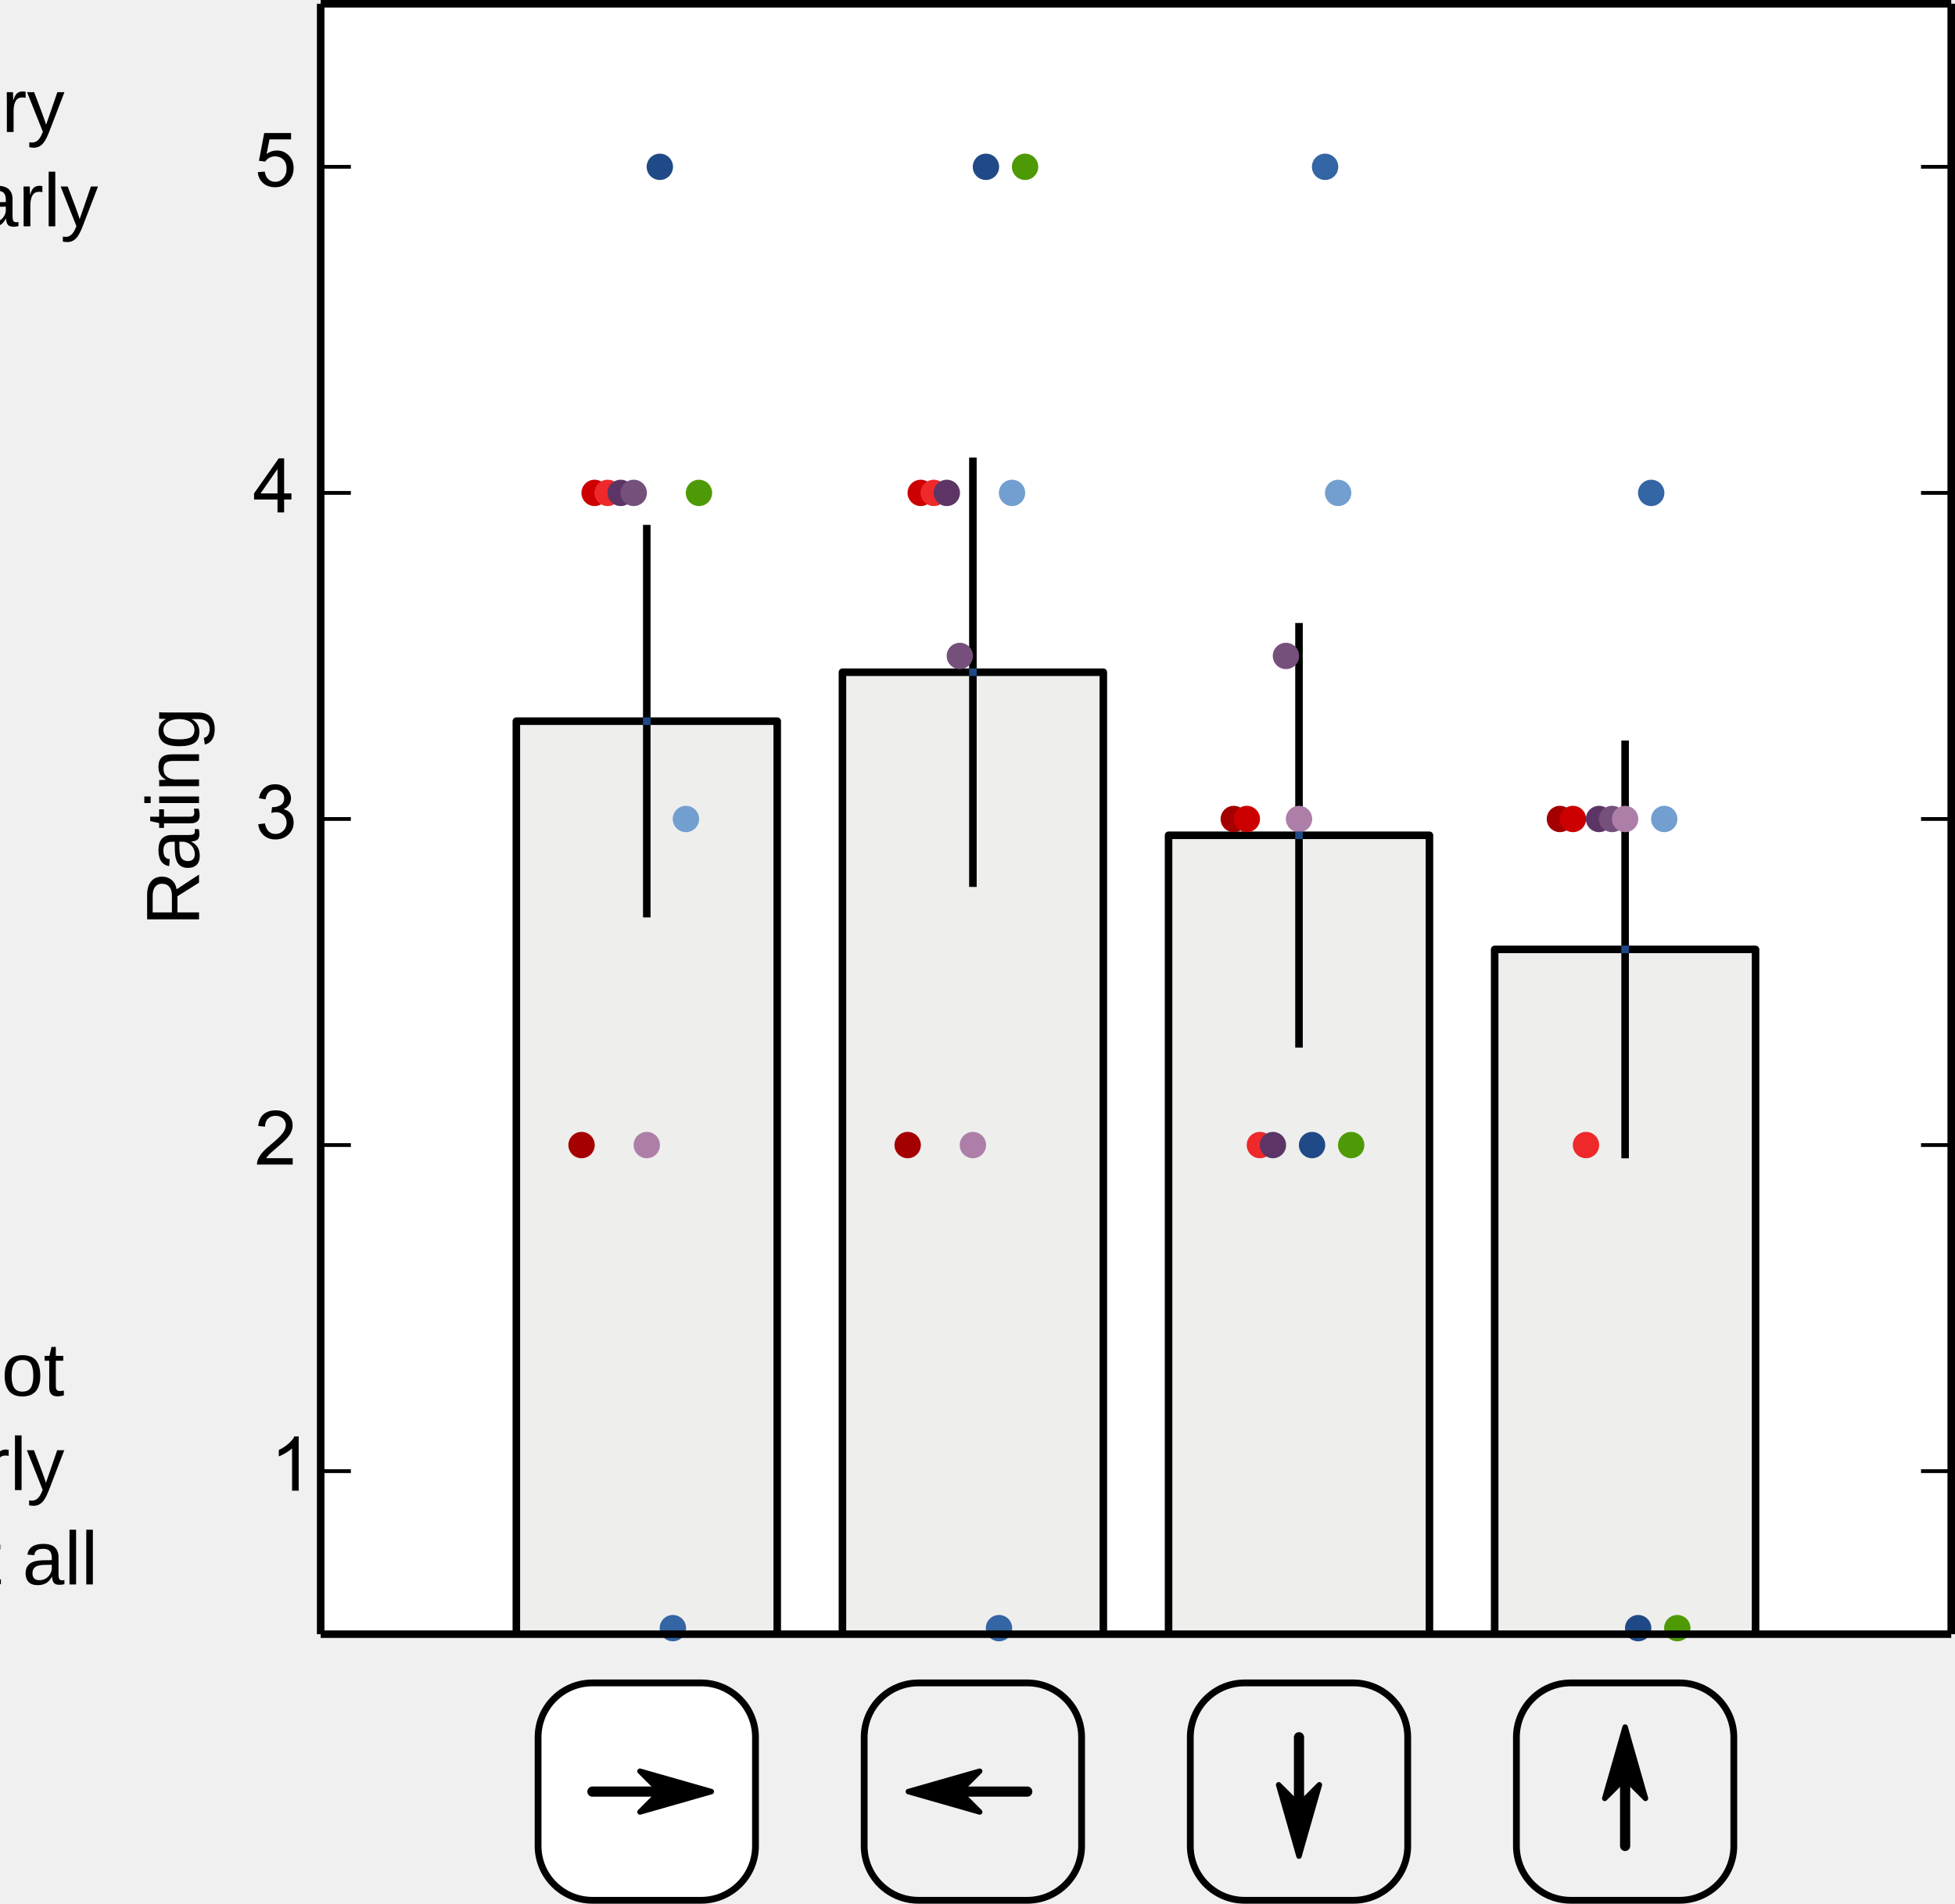
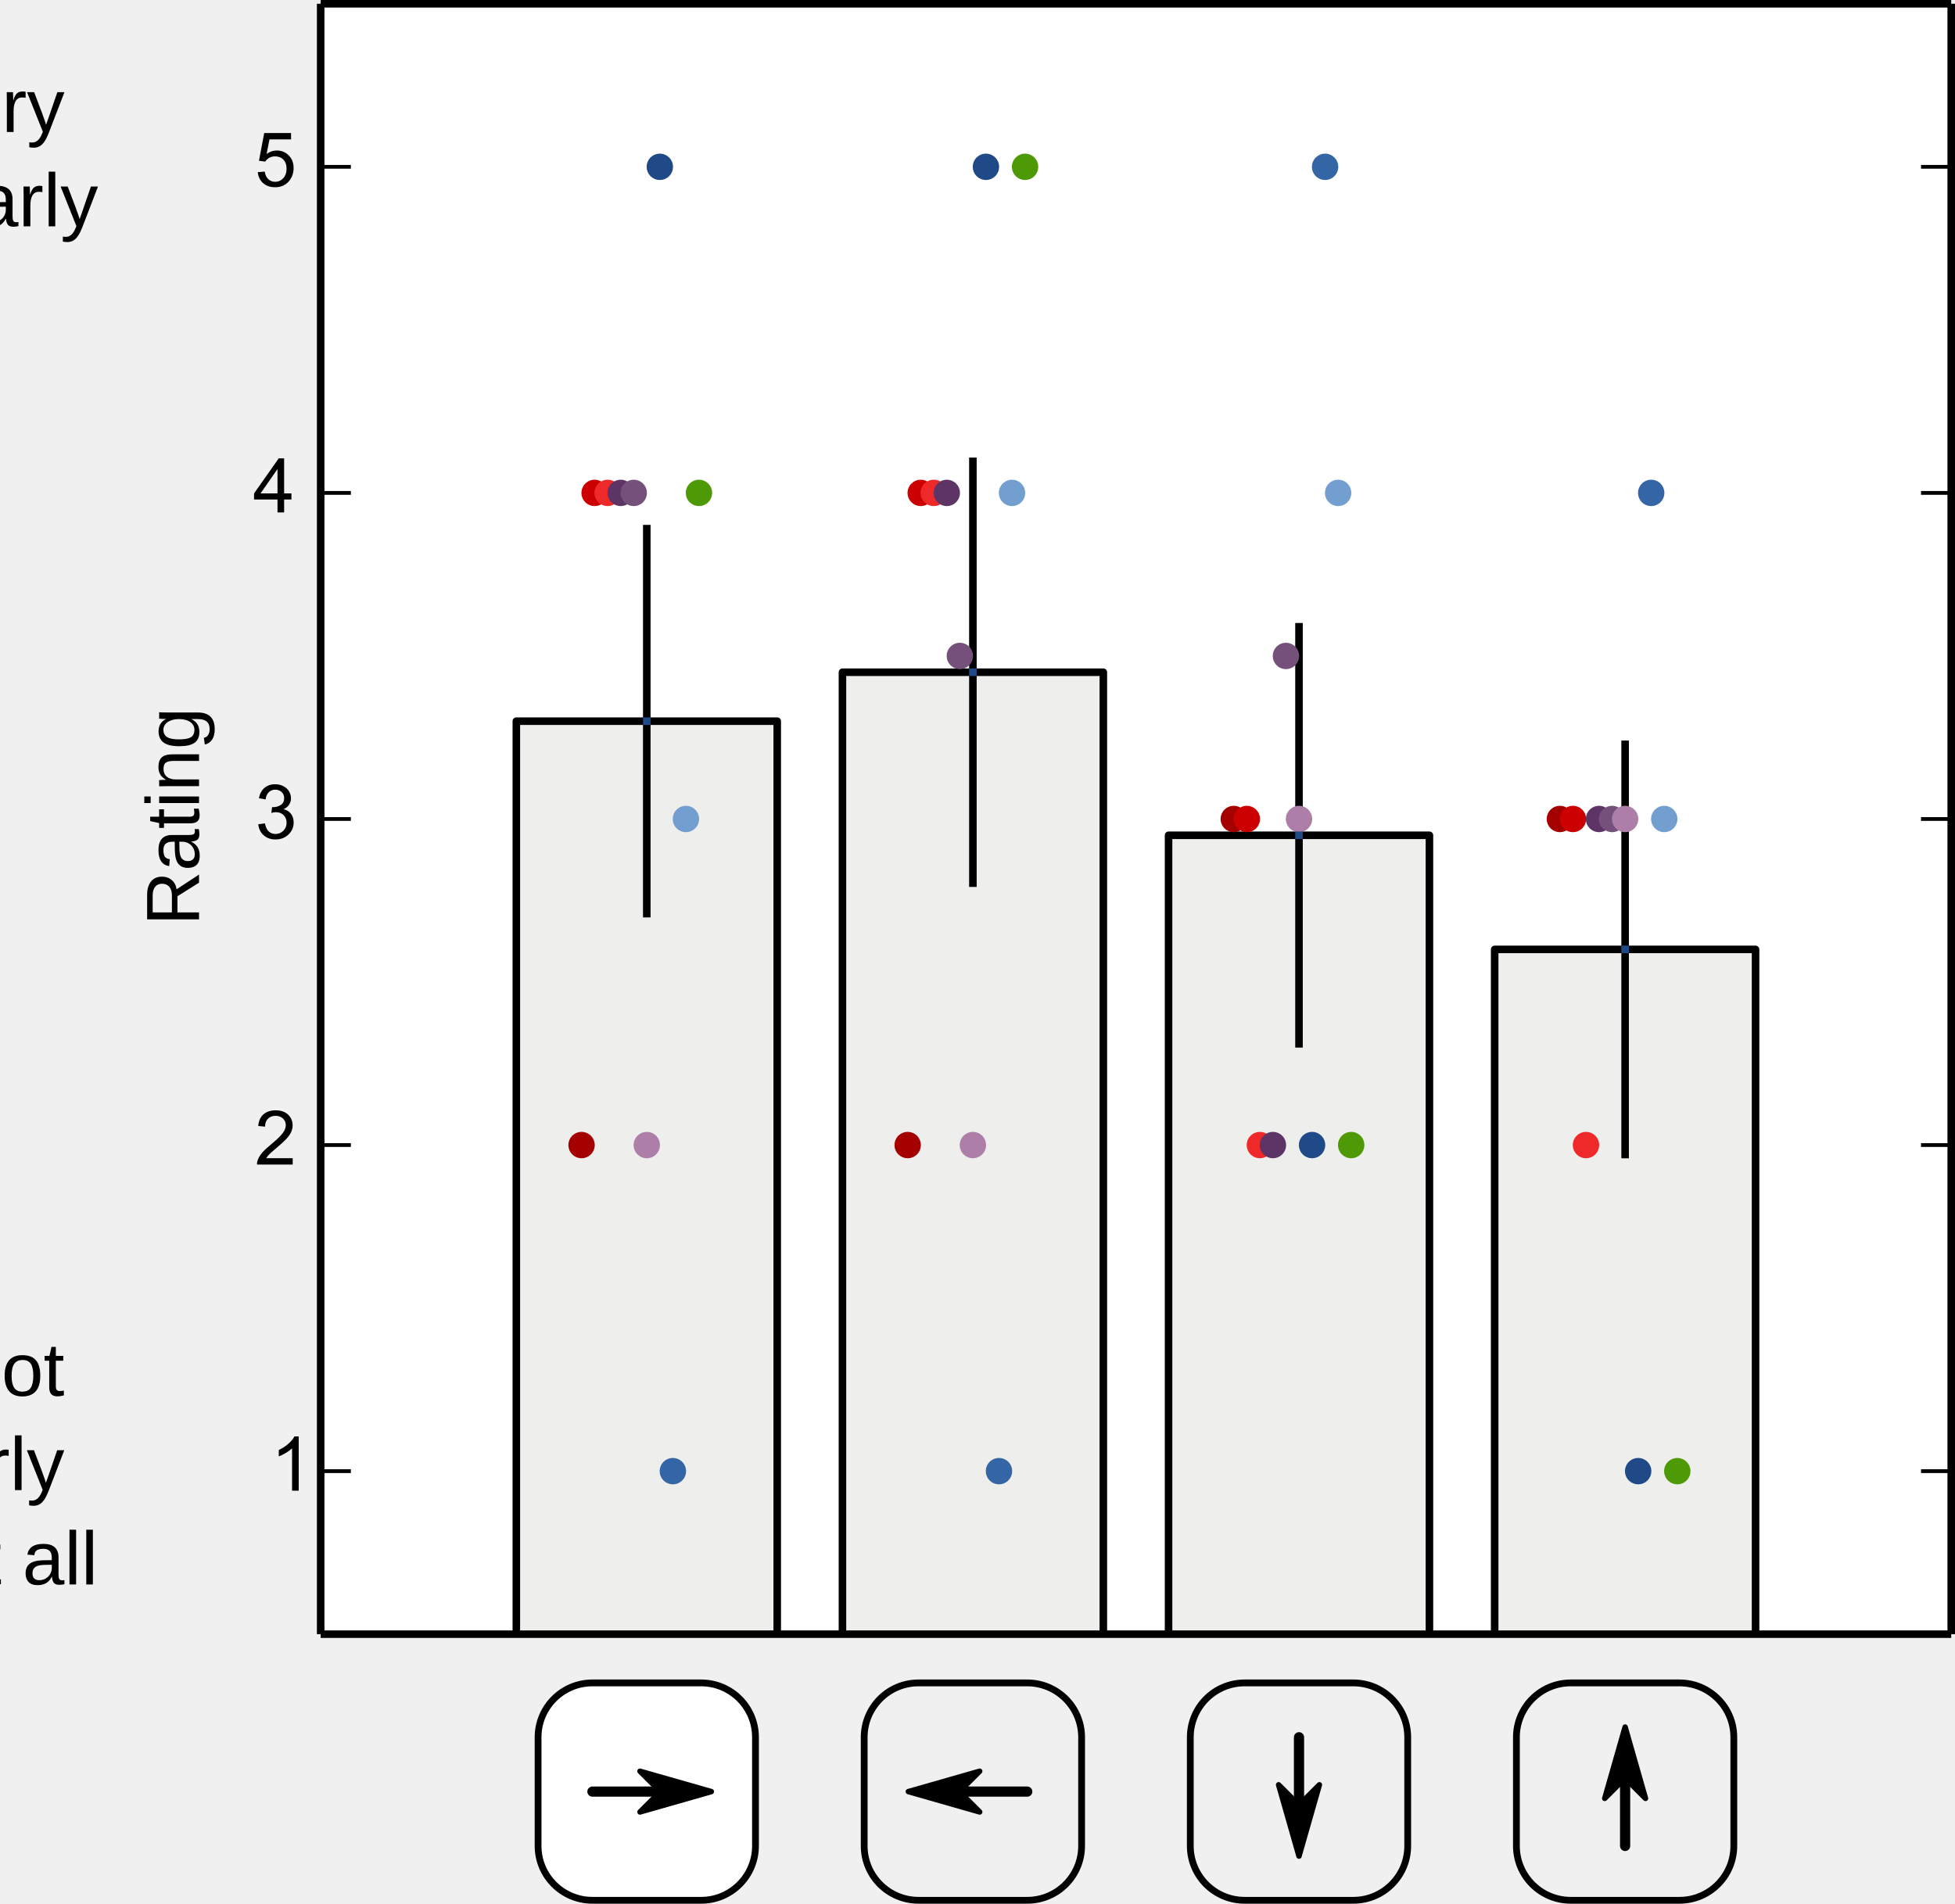
<svg xmlns="http://www.w3.org/2000/svg" xmlns:xlink="http://www.w3.org/1999/xlink" height="315.255" version="1.1" viewBox="0 0 258.979 252.204" width="323.724" id="svg2">
  <defs id="defs4" style="stroke-linecap:butt;stroke-linejoin:round">
    <style type="text/css" id="style6">
*{stroke-linecap:butt;stroke-linejoin:round;}
  </style>
    <marker orient="auto" refY="0" refX="0" id="Arrow1Mend" style="stroke-linecap:butt;stroke-linejoin:round;overflow:visible">
      <path id="path10059" d="M 0,0 5,-5 -12.5,0 5,5 0,0 z" style="fill-rule:evenodd;stroke:#000000;stroke-width:1pt;stroke-linecap:butt;stroke-linejoin:round" transform="matrix(-0.4,0,0,-0.4,-4,0)" />
    </marker>
    <marker orient="auto" refY="0" refX="0" id="Arrow1Mend-8" style="stroke-linecap:butt;stroke-linejoin:round;overflow:visible">
      <path id="path10059-2" d="M 0,0 5,-5 -12.5,0 5,5 0,0 z" style="fill-rule:evenodd;stroke:#000000;stroke-width:1pt;stroke-linecap:butt;stroke-linejoin:round" transform="matrix(-0.4,0,0,-0.4,-4,0)" />
    </marker>
    <marker orient="auto" refY="0" refX="0" id="Arrow1Mend-6" style="stroke-linecap:butt;stroke-linejoin:round;overflow:visible">
      <path id="path10059-8" d="M 0,0 5,-5 -12.5,0 5,5 0,0 z" style="fill-rule:evenodd;stroke:#000000;stroke-width:1pt;stroke-linecap:butt;stroke-linejoin:round" transform="matrix(-0.4,0,0,-0.4,-4,0)" />
    </marker>
    <marker orient="auto" refY="0" refX="0" id="Arrow1Mend-3" style="stroke-linecap:butt;stroke-linejoin:round;overflow:visible">
      <path id="path10059-6" d="M 0,0 5,-5 -12.5,0 5,5 0,0 z" style="fill-rule:evenodd;stroke:#000000;stroke-width:1pt;stroke-linecap:butt;stroke-linejoin:round" transform="matrix(-0.4,0,0,-0.4,-4,0)" />
    </marker>
  </defs>
  <g id="figure_1" style="stroke-linecap:butt;stroke-linejoin:round" transform="translate(-0.7208004,-28.3)">
    <g id="axes_1" style="stroke-linecap:butt;stroke-linejoin:round">
      <g id="patch_2" style="stroke-linecap:butt;stroke-linejoin:round">
        <path d="m 43.2,244.8 216,0 0,-216 -216,0 z" style="fill:#ffffff;stroke-linecap:butt;stroke-linejoin:round" id="path14" />
      </g>
      <g id="patch_3" style="fill:#eeeeec;stroke:#000000;stroke-linecap:butt;stroke-linejoin:round">
        <path clip-path="url(#pa78772dfc1)" d="m 69.12,266.4 34.56,0 0,-142.56 -34.56,0 z" style="fill:#eeeeec;stroke:#000000;stroke-linecap:butt;stroke-linejoin:round" id="path17" />
      </g>
      <g id="patch_4" style="fill:#eeeeec;stroke:#000000;stroke-linecap:butt;stroke-linejoin:round">
        <path clip-path="url(#pa78772dfc1)" d="m 112.32,266.4 34.56,0 0,-149.04 -34.56,0 z" style="fill:#eeeeec;stroke:#000000;stroke-linecap:butt;stroke-linejoin:round" id="path20" />
      </g>
      <g id="patch_5" style="fill:#eeeeec;stroke:#000000;stroke-linecap:butt;stroke-linejoin:round">
        <path clip-path="url(#pa78772dfc1)" d="m 155.52,266.4 34.56,0 0,-127.44 -34.56,0 z" style="fill:#eeeeec;stroke:#000000;stroke-linecap:butt;stroke-linejoin:round" id="path23" />
      </g>
      <g id="patch_6" style="fill:#eeeeec;stroke:#000000;stroke-linecap:butt;stroke-linejoin:round">
        <path clip-path="url(#pa78772dfc1)" d="m 198.72,266.4 34.56,0 0,-112.32 -34.56,0 z" style="fill:#eeeeec;stroke:#000000;stroke-linecap:butt;stroke-linejoin:round" id="path26" />
      </g>
      <g id="LineCollection_1" style="fill:#eeeeec;stroke:#000000;stroke-linecap:butt;stroke-linejoin:round">
        <defs id="defs29">
          <path d="m 86.4,-138.157 0,-52.006" id="C0_0_69fb15b8cc" style="stroke-linecap:butt;stroke-linejoin:round" />
        </defs>
        <g clip-path="url(#pa78772dfc1)" id="g32" style="fill:#eeeeec;stroke:#000000;stroke-linecap:butt;stroke-linejoin:round">
          <use style="fill:#eeeeec;stroke:#000000;stroke-linecap:butt;stroke-linejoin:round" x="0" xlink:href="#C0_0_69fb15b8cc" y="288" id="use34" width="288" height="288" />
        </g>
      </g>
      <g id="LineCollection_2" style="fill:#eeeeec;stroke:#000000;stroke-linecap:butt;stroke-linejoin:round">
        <defs id="defs37">
          <path d="m 129.6,-142.201 0,-56.878" id="C1_0_2fb43acbf4" style="stroke-linecap:butt;stroke-linejoin:round" />
        </defs>
        <g clip-path="url(#pa78772dfc1)" id="g40" style="fill:#eeeeec;stroke:#000000;stroke-linecap:butt;stroke-linejoin:round">
          <use style="fill:#eeeeec;stroke:#000000;stroke-linecap:butt;stroke-linejoin:round" x="0" xlink:href="#C1_0_2fb43acbf4" y="288" id="use42" width="288" height="288" />
        </g>
      </g>
      <g id="LineCollection_3" style="fill:#eeeeec;stroke:#000000;stroke-linecap:butt;stroke-linejoin:round">
        <defs id="defs45">
          <path d="m 172.8,-120.918 0,-56.244" id="C2_0_10edd5c277" style="stroke-linecap:butt;stroke-linejoin:round" />
        </defs>
        <g clip-path="url(#pa78772dfc1)" id="g48" style="fill:#eeeeec;stroke:#000000;stroke-linecap:butt;stroke-linejoin:round">
          <use style="fill:#eeeeec;stroke:#000000;stroke-linecap:butt;stroke-linejoin:round" x="0" xlink:href="#C2_0_10edd5c277" y="288" id="use50" width="288" height="288" />
        </g>
      </g>
      <g id="LineCollection_4" style="stroke:#000000;stroke-linecap:butt;stroke-linejoin:round">
        <defs id="defs53">
          <path d="m 216,-106.247 0,-55.346" id="C3_0_af46ee11a2" style="stroke-linecap:butt;stroke-linejoin:round" />
        </defs>
        <g clip-path="url(#pa78772dfc1)" id="g56" style="stroke:#000000;stroke-linecap:butt;stroke-linejoin:round">
          <use style="fill:none;stroke:#000000;stroke-linecap:butt;stroke-linejoin:round" x="0" xlink:href="#C3_0_af46ee11a2" y="288" id="use58" width="288" height="288" />
        </g>
      </g>
      <g id="line2d_1" style="stroke-linecap:butt;stroke-linejoin:round">
        <defs id="defs61">
          <path d="M 0,1.5 C 0.398,1.5 0.779,1.342 1.061,1.061 1.342,0.779 1.5,0.398 1.5,0 1.5,-0.398 1.342,-0.779 1.061,-1.061 0.779,-1.342 0.398,-1.5 0,-1.5 c -0.398,0 -0.779,0.158 -1.061,0.439 C -1.342,-0.779 -1.5,-0.398 -1.5,0 c 0,0.398 0.158,0.779 0.439,1.061 C -0.779,1.342 -0.398,1.5 0,1.5 z" id="m4b585da533" style="stroke:#a40000;stroke-width:0.5;stroke-linecap:butt;stroke-linejoin:round" />
        </defs>
        <g clip-path="url(#pa78772dfc1)" id="g64" style="stroke-linecap:butt;stroke-linejoin:round">
          <use style="fill:#a40000;stroke:#a40000;stroke-width:0.5;stroke-linecap:butt;stroke-linejoin:round" x="77.76" xlink:href="#m4b585da533" y="180" id="use66" width="288" height="288" />
        </g>
      </g>
      <g id="line2d_2" style="stroke-linecap:butt;stroke-linejoin:round">
        <g clip-path="url(#pa78772dfc1)" id="g69" style="stroke-linecap:butt;stroke-linejoin:round">
          <use style="fill:#a40000;stroke:#a40000;stroke-width:0.5;stroke-linecap:butt;stroke-linejoin:round" x="120.96" xlink:href="#m4b585da533" y="180" id="use71" width="288" height="288" />
        </g>
      </g>
      <g id="line2d_3" style="stroke-linecap:butt;stroke-linejoin:round">
        <g clip-path="url(#pa78772dfc1)" id="g74" style="stroke-linecap:butt;stroke-linejoin:round">
          <use style="fill:#a40000;stroke:#a40000;stroke-width:0.5;stroke-linecap:butt;stroke-linejoin:round" x="164.16" xlink:href="#m4b585da533" y="136.8" id="use76" width="288" height="288" />
        </g>
      </g>
      <g id="line2d_4" style="stroke-linecap:butt;stroke-linejoin:round">
        <g clip-path="url(#pa78772dfc1)" id="g79" style="stroke-linecap:butt;stroke-linejoin:round">
          <use style="fill:#a40000;stroke:#a40000;stroke-width:0.5;stroke-linecap:butt;stroke-linejoin:round" x="207.36" xlink:href="#m4b585da533" y="136.8" id="use81" width="288" height="288" />
        </g>
      </g>
      <g id="line2d_5" style="stroke-linecap:butt;stroke-linejoin:round">
        <defs id="defs84">
          <path d="M 0,1.5 C 0.398,1.5 0.779,1.342 1.061,1.061 1.342,0.779 1.5,0.398 1.5,0 1.5,-0.398 1.342,-0.779 1.061,-1.061 0.779,-1.342 0.398,-1.5 0,-1.5 c -0.398,0 -0.779,0.158 -1.061,0.439 C -1.342,-0.779 -1.5,-0.398 -1.5,0 c 0,0.398 0.158,0.779 0.439,1.061 C -0.779,1.342 -0.398,1.5 0,1.5 z" id="mb4576f289c" style="stroke:#cc0000;stroke-width:0.5;stroke-linecap:butt;stroke-linejoin:round" />
        </defs>
        <g clip-path="url(#pa78772dfc1)" id="g87" style="stroke-linecap:butt;stroke-linejoin:round">
          <use style="fill:#cc0000;stroke:#cc0000;stroke-width:0.5;stroke-linecap:butt;stroke-linejoin:round" x="79.488" xlink:href="#mb4576f289c" y="93.6" id="use89" width="288" height="288" />
        </g>
      </g>
      <g id="line2d_6" style="stroke-linecap:butt;stroke-linejoin:round">
        <g clip-path="url(#pa78772dfc1)" id="g92" style="stroke-linecap:butt;stroke-linejoin:round">
          <use style="fill:#cc0000;stroke:#cc0000;stroke-width:0.5;stroke-linecap:butt;stroke-linejoin:round" x="122.688" xlink:href="#mb4576f289c" y="93.6" id="use94" width="288" height="288" />
        </g>
      </g>
      <g id="line2d_7" style="stroke-linecap:butt;stroke-linejoin:round">
        <g clip-path="url(#pa78772dfc1)" id="g97" style="stroke-linecap:butt;stroke-linejoin:round">
          <use style="fill:#cc0000;stroke:#cc0000;stroke-width:0.5;stroke-linecap:butt;stroke-linejoin:round" x="165.888" xlink:href="#mb4576f289c" y="136.8" id="use99" width="288" height="288" />
        </g>
      </g>
      <g id="line2d_8" style="stroke-linecap:butt;stroke-linejoin:round">
        <g clip-path="url(#pa78772dfc1)" id="g102" style="stroke-linecap:butt;stroke-linejoin:round">
          <use style="fill:#cc0000;stroke:#cc0000;stroke-width:0.5;stroke-linecap:butt;stroke-linejoin:round" x="209.088" xlink:href="#mb4576f289c" y="136.8" id="use104" width="288" height="288" />
        </g>
      </g>
      <g id="line2d_9" style="stroke-linecap:butt;stroke-linejoin:round">
        <defs id="defs107">
          <path d="M 0,1.5 C 0.398,1.5 0.779,1.342 1.061,1.061 1.342,0.779 1.5,0.398 1.5,0 1.5,-0.398 1.342,-0.779 1.061,-1.061 0.779,-1.342 0.398,-1.5 0,-1.5 c -0.398,0 -0.779,0.158 -1.061,0.439 C -1.342,-0.779 -1.5,-0.398 -1.5,0 c 0,0.398 0.158,0.779 0.439,1.061 C -0.779,1.342 -0.398,1.5 0,1.5 z" id="md9c9b94cef" style="stroke:#ef2929;stroke-width:0.5;stroke-linecap:butt;stroke-linejoin:round" />
        </defs>
        <g clip-path="url(#pa78772dfc1)" id="g110" style="stroke-linecap:butt;stroke-linejoin:round">
          <use style="fill:#ef2929;stroke:#ef2929;stroke-width:0.5;stroke-linecap:butt;stroke-linejoin:round" x="81.216" xlink:href="#md9c9b94cef" y="93.6" id="use112" width="288" height="288" />
        </g>
      </g>
      <g id="line2d_10" style="stroke-linecap:butt;stroke-linejoin:round">
        <g clip-path="url(#pa78772dfc1)" id="g115" style="stroke-linecap:butt;stroke-linejoin:round">
          <use style="fill:#ef2929;stroke:#ef2929;stroke-width:0.5;stroke-linecap:butt;stroke-linejoin:round" x="124.416" xlink:href="#md9c9b94cef" y="93.6" id="use117" width="288" height="288" />
        </g>
      </g>
      <g id="line2d_11" style="stroke-linecap:butt;stroke-linejoin:round">
        <g clip-path="url(#pa78772dfc1)" id="g120" style="stroke-linecap:butt;stroke-linejoin:round">
          <use style="fill:#ef2929;stroke:#ef2929;stroke-width:0.5;stroke-linecap:butt;stroke-linejoin:round" x="167.616" xlink:href="#md9c9b94cef" y="180" id="use122" width="288" height="288" />
        </g>
      </g>
      <g id="line2d_12" style="stroke-linecap:butt;stroke-linejoin:round">
        <g clip-path="url(#pa78772dfc1)" id="g125" style="stroke-linecap:butt;stroke-linejoin:round">
          <use style="fill:#ef2929;stroke:#ef2929;stroke-width:0.5;stroke-linecap:butt;stroke-linejoin:round" x="210.816" xlink:href="#md9c9b94cef" y="180" id="use127" width="288" height="288" />
        </g>
      </g>
      <g id="line2d_13" style="stroke-linecap:butt;stroke-linejoin:round">
        <defs id="defs130">
          <path d="M 0,1.5 C 0.398,1.5 0.779,1.342 1.061,1.061 1.342,0.779 1.5,0.398 1.5,0 1.5,-0.398 1.342,-0.779 1.061,-1.061 0.779,-1.342 0.398,-1.5 0,-1.5 c -0.398,0 -0.779,0.158 -1.061,0.439 C -1.342,-0.779 -1.5,-0.398 -1.5,0 c 0,0.398 0.158,0.779 0.439,1.061 C -0.779,1.342 -0.398,1.5 0,1.5 z" id="m464a6d0597" style="stroke:#5c3566;stroke-width:0.5;stroke-linecap:butt;stroke-linejoin:round" />
        </defs>
        <g clip-path="url(#pa78772dfc1)" id="g133" style="stroke-linecap:butt;stroke-linejoin:round">
          <use style="fill:#5c3566;stroke:#5c3566;stroke-width:0.5;stroke-linecap:butt;stroke-linejoin:round" x="82.944" xlink:href="#m464a6d0597" y="93.6" id="use135" width="288" height="288" />
        </g>
      </g>
      <g id="line2d_14" style="stroke-linecap:butt;stroke-linejoin:round">
        <g clip-path="url(#pa78772dfc1)" id="g138" style="stroke-linecap:butt;stroke-linejoin:round">
          <use style="fill:#5c3566;stroke:#5c3566;stroke-width:0.5;stroke-linecap:butt;stroke-linejoin:round" x="126.144" xlink:href="#m464a6d0597" y="93.6" id="use140" width="288" height="288" />
        </g>
      </g>
      <g id="line2d_15" style="stroke-linecap:butt;stroke-linejoin:round">
        <g clip-path="url(#pa78772dfc1)" id="g143" style="stroke-linecap:butt;stroke-linejoin:round">
          <use style="fill:#5c3566;stroke:#5c3566;stroke-width:0.5;stroke-linecap:butt;stroke-linejoin:round" x="169.344" xlink:href="#m464a6d0597" y="180" id="use145" width="288" height="288" />
        </g>
      </g>
      <g id="line2d_16" style="stroke-linecap:butt;stroke-linejoin:round">
        <g clip-path="url(#pa78772dfc1)" id="g148" style="stroke-linecap:butt;stroke-linejoin:round">
          <use style="fill:#5c3566;stroke:#5c3566;stroke-width:0.5;stroke-linecap:butt;stroke-linejoin:round" x="212.544" xlink:href="#m464a6d0597" y="136.8" id="use150" width="288" height="288" />
        </g>
      </g>
      <g id="line2d_17" style="stroke-linecap:butt;stroke-linejoin:round">
        <defs id="defs153">
          <path d="M 0,1.5 C 0.398,1.5 0.779,1.342 1.061,1.061 1.342,0.779 1.5,0.398 1.5,0 1.5,-0.398 1.342,-0.779 1.061,-1.061 0.779,-1.342 0.398,-1.5 0,-1.5 c -0.398,0 -0.779,0.158 -1.061,0.439 C -1.342,-0.779 -1.5,-0.398 -1.5,0 c 0,0.398 0.158,0.779 0.439,1.061 C -0.779,1.342 -0.398,1.5 0,1.5 z" id="m1e154ec02f" style="stroke:#75507b;stroke-width:0.5;stroke-linecap:butt;stroke-linejoin:round" />
        </defs>
        <g clip-path="url(#pa78772dfc1)" id="g156" style="stroke-linecap:butt;stroke-linejoin:round">
          <use style="fill:#75507b;stroke:#75507b;stroke-width:0.5;stroke-linecap:butt;stroke-linejoin:round" x="84.672" xlink:href="#m1e154ec02f" y="93.6" id="use158" width="288" height="288" />
        </g>
      </g>
      <g id="line2d_18" style="stroke-linecap:butt;stroke-linejoin:round">
        <g clip-path="url(#pa78772dfc1)" id="g161" style="stroke-linecap:butt;stroke-linejoin:round">
          <use style="fill:#75507b;stroke:#75507b;stroke-width:0.5;stroke-linecap:butt;stroke-linejoin:round" x="127.872" xlink:href="#m1e154ec02f" y="115.2" id="use163" width="288" height="288" />
        </g>
      </g>
      <g id="line2d_19" style="stroke-linecap:butt;stroke-linejoin:round">
        <g clip-path="url(#pa78772dfc1)" id="g166" style="stroke-linecap:butt;stroke-linejoin:round">
          <use style="fill:#75507b;stroke:#75507b;stroke-width:0.5;stroke-linecap:butt;stroke-linejoin:round" x="171.072" xlink:href="#m1e154ec02f" y="115.2" id="use168" width="288" height="288" />
        </g>
      </g>
      <g id="line2d_20" style="stroke-linecap:butt;stroke-linejoin:round">
        <g clip-path="url(#pa78772dfc1)" id="g171" style="stroke-linecap:butt;stroke-linejoin:round">
          <use style="fill:#75507b;stroke:#75507b;stroke-width:0.5;stroke-linecap:butt;stroke-linejoin:round" x="214.272" xlink:href="#m1e154ec02f" y="136.8" id="use173" width="288" height="288" />
        </g>
      </g>
      <g id="line2d_21" style="stroke-linecap:butt;stroke-linejoin:round">
        <defs id="defs176">
          <path d="M 0,1.5 C 0.398,1.5 0.779,1.342 1.061,1.061 1.342,0.779 1.5,0.398 1.5,0 1.5,-0.398 1.342,-0.779 1.061,-1.061 0.779,-1.342 0.398,-1.5 0,-1.5 c -0.398,0 -0.779,0.158 -1.061,0.439 C -1.342,-0.779 -1.5,-0.398 -1.5,0 c 0,0.398 0.158,0.779 0.439,1.061 C -0.779,1.342 -0.398,1.5 0,1.5 z" id="mb19f7ab292" style="stroke:#ad7fa8;stroke-width:0.5;stroke-linecap:butt;stroke-linejoin:round" />
        </defs>
        <g clip-path="url(#pa78772dfc1)" id="g179" style="stroke-linecap:butt;stroke-linejoin:round">
          <use style="fill:#ad7fa8;stroke:#ad7fa8;stroke-width:0.5;stroke-linecap:butt;stroke-linejoin:round" x="86.4" xlink:href="#mb19f7ab292" y="180" id="use181" width="288" height="288" />
        </g>
      </g>
      <g id="line2d_22" style="stroke-linecap:butt;stroke-linejoin:round">
        <g clip-path="url(#pa78772dfc1)" id="g184" style="stroke-linecap:butt;stroke-linejoin:round">
          <use style="fill:#ad7fa8;stroke:#ad7fa8;stroke-width:0.5;stroke-linecap:butt;stroke-linejoin:round" x="129.6" xlink:href="#mb19f7ab292" y="180" id="use186" width="288" height="288" />
        </g>
      </g>
      <g id="line2d_23" style="stroke-linecap:butt;stroke-linejoin:round">
        <g clip-path="url(#pa78772dfc1)" id="g189" style="stroke-linecap:butt;stroke-linejoin:round">
          <use style="fill:#ad7fa8;stroke:#ad7fa8;stroke-width:0.5;stroke-linecap:butt;stroke-linejoin:round" x="172.8" xlink:href="#mb19f7ab292" y="136.8" id="use191" width="288" height="288" />
        </g>
      </g>
      <g id="line2d_24" style="stroke-linecap:butt;stroke-linejoin:round">
        <g clip-path="url(#pa78772dfc1)" id="g194" style="stroke-linecap:butt;stroke-linejoin:round">
          <use style="fill:#ad7fa8;stroke:#ad7fa8;stroke-width:0.5;stroke-linecap:butt;stroke-linejoin:round" x="216" xlink:href="#mb19f7ab292" y="136.8" id="use196" width="288" height="288" />
        </g>
      </g>
      <g id="line2d_25" style="stroke-linecap:butt;stroke-linejoin:round">
        <defs id="defs199">
          <path d="M 0,1.5 C 0.398,1.5 0.779,1.342 1.061,1.061 1.342,0.779 1.5,0.398 1.5,0 1.5,-0.398 1.342,-0.779 1.061,-1.061 0.779,-1.342 0.398,-1.5 0,-1.5 c -0.398,0 -0.779,0.158 -1.061,0.439 C -1.342,-0.779 -1.5,-0.398 -1.5,0 c 0,0.398 0.158,0.779 0.439,1.061 C -0.779,1.342 -0.398,1.5 0,1.5 z" id="mf08a5926ab" style="stroke:#204a87;stroke-width:0.5;stroke-linecap:butt;stroke-linejoin:round" />
        </defs>
        <g clip-path="url(#pa78772dfc1)" id="g202" style="stroke-linecap:butt;stroke-linejoin:round">
          <use style="fill:#204a87;stroke:#204a87;stroke-width:0.5;stroke-linecap:butt;stroke-linejoin:round" x="88.128" xlink:href="#mf08a5926ab" y="50.4" id="use204" width="288" height="288" />
        </g>
      </g>
      <g id="line2d_26" style="stroke-linecap:butt;stroke-linejoin:round">
        <g clip-path="url(#pa78772dfc1)" id="g207" style="stroke-linecap:butt;stroke-linejoin:round">
          <use style="fill:#204a87;stroke:#204a87;stroke-width:0.5;stroke-linecap:butt;stroke-linejoin:round" x="131.328" xlink:href="#mf08a5926ab" y="50.4" id="use209" width="288" height="288" />
        </g>
      </g>
      <g id="line2d_27" style="stroke-linecap:butt;stroke-linejoin:round">
        <g clip-path="url(#pa78772dfc1)" id="g212" style="stroke-linecap:butt;stroke-linejoin:round">
          <use style="fill:#204a87;stroke:#204a87;stroke-width:0.5;stroke-linecap:butt;stroke-linejoin:round" x="174.528" xlink:href="#mf08a5926ab" y="180" id="use214" width="288" height="288" />
        </g>
      </g>
      <g id="line2d_28" transform="translate(0,20.8)" style="stroke-linecap:butt;stroke-linejoin:round">
-         <g clip-path="url(#pa78772dfc1)" id="g217" style="stroke-linecap:butt;stroke-linejoin:round">
-           <use style="fill:#204a87;stroke:#204a87;stroke-width:0.5;stroke-linecap:butt;stroke-linejoin:round" x="217.728" xlink:href="#mf08a5926ab" y="223.2" id="use219" width="288" height="288" />
-         </g>
-       </g>
-       <g id="line2d_29" transform="translate(0,20.8)" style="stroke-linecap:butt;stroke-linejoin:round">
-         <defs id="defs222">
-           <path d="M 0,1.5 C 0.398,1.5 0.779,1.342 1.061,1.061 1.342,0.779 1.5,0.398 1.5,0 1.5,-0.398 1.342,-0.779 1.061,-1.061 0.779,-1.342 0.398,-1.5 0,-1.5 c -0.398,0 -0.779,0.158 -1.061,0.439 C -1.342,-0.779 -1.5,-0.398 -1.5,0 c 0,0.398 0.158,0.779 0.439,1.061 C -0.779,1.342 -0.398,1.5 0,1.5 z" id="m4618c1ddd2" style="stroke:#3465a4;stroke-width:0.5;stroke-linecap:butt;stroke-linejoin:round" />
-         </defs>
-         <g clip-path="url(#pa78772dfc1)" id="g225" style="stroke-linecap:butt;stroke-linejoin:round">
-           <use style="fill:#3465a4;stroke:#3465a4;stroke-width:0.5;stroke-linecap:butt;stroke-linejoin:round" x="89.856" xlink:href="#m4618c1ddd2" y="223.2" id="use227" width="288" height="288" />
-         </g>
-       </g>
-       <g id="line2d_30" transform="translate(0,20.8)" style="stroke-linecap:butt;stroke-linejoin:round">
-         <g clip-path="url(#pa78772dfc1)" id="g230" style="stroke-linecap:butt;stroke-linejoin:round">
-           <use style="fill:#3465a4;stroke:#3465a4;stroke-width:0.5;stroke-linecap:butt;stroke-linejoin:round" x="133.056" xlink:href="#m4618c1ddd2" y="223.2" id="use232" width="288" height="288" />
-         </g>
+         <g clip-path="url(#pa78772dfc1)" id="g217" style="stroke-linecap:butt;stroke-linejoin:round" />
      </g>
      <g id="line2d_31" style="stroke-linecap:butt;stroke-linejoin:round">
        <g clip-path="url(#pa78772dfc1)" id="g235" style="stroke-linecap:butt;stroke-linejoin:round">
          <use style="fill:#3465a4;stroke:#3465a4;stroke-width:0.5;stroke-linecap:butt;stroke-linejoin:round" x="176.256" xlink:href="#m4618c1ddd2" y="50.4" id="use237" width="288" height="288" />
        </g>
      </g>
      <g id="line2d_32" style="stroke-linecap:butt;stroke-linejoin:round">
        <g clip-path="url(#pa78772dfc1)" id="g240" style="stroke-linecap:butt;stroke-linejoin:round">
          <use style="fill:#3465a4;stroke:#3465a4;stroke-width:0.5;stroke-linecap:butt;stroke-linejoin:round" x="219.456" xlink:href="#m4618c1ddd2" y="93.6" id="use242" width="288" height="288" />
        </g>
      </g>
      <g id="line2d_33" style="stroke-linecap:butt;stroke-linejoin:round">
        <defs id="defs245">
          <path d="M 0,1.5 C 0.398,1.5 0.779,1.342 1.061,1.061 1.342,0.779 1.5,0.398 1.5,0 1.5,-0.398 1.342,-0.779 1.061,-1.061 0.779,-1.342 0.398,-1.5 0,-1.5 c -0.398,0 -0.779,0.158 -1.061,0.439 C -1.342,-0.779 -1.5,-0.398 -1.5,0 c 0,0.398 0.158,0.779 0.439,1.061 C -0.779,1.342 -0.398,1.5 0,1.5 z" id="m1acd3feda9" style="stroke:#729fcf;stroke-width:0.5;stroke-linecap:butt;stroke-linejoin:round" />
        </defs>
        <g clip-path="url(#pa78772dfc1)" id="g248" style="stroke-linecap:butt;stroke-linejoin:round">
          <use style="fill:#729fcf;stroke:#729fcf;stroke-width:0.5;stroke-linecap:butt;stroke-linejoin:round" x="91.584" xlink:href="#m1acd3feda9" y="136.8" id="use250" width="288" height="288" />
        </g>
      </g>
      <g id="line2d_34" style="stroke-linecap:butt;stroke-linejoin:round">
        <g clip-path="url(#pa78772dfc1)" id="g253" style="stroke-linecap:butt;stroke-linejoin:round">
          <use style="fill:#729fcf;stroke:#729fcf;stroke-width:0.5;stroke-linecap:butt;stroke-linejoin:round" x="134.784" xlink:href="#m1acd3feda9" y="93.6" id="use255" width="288" height="288" />
        </g>
      </g>
      <g id="line2d_35" style="stroke-linecap:butt;stroke-linejoin:round">
        <g clip-path="url(#pa78772dfc1)" id="g258" style="stroke-linecap:butt;stroke-linejoin:round">
          <use style="fill:#729fcf;stroke:#729fcf;stroke-width:0.5;stroke-linecap:butt;stroke-linejoin:round" x="177.984" xlink:href="#m1acd3feda9" y="93.6" id="use260" width="288" height="288" />
        </g>
      </g>
      <g id="line2d_36" style="stroke-linecap:butt;stroke-linejoin:round">
        <g clip-path="url(#pa78772dfc1)" id="g263" style="stroke-linecap:butt;stroke-linejoin:round">
          <use style="fill:#729fcf;stroke:#729fcf;stroke-width:0.5;stroke-linecap:butt;stroke-linejoin:round" x="221.184" xlink:href="#m1acd3feda9" y="136.8" id="use265" width="288" height="288" />
        </g>
      </g>
      <g id="line2d_37" style="stroke-linecap:butt;stroke-linejoin:round">
        <defs id="defs268">
          <path d="M 0,1.5 C 0.398,1.5 0.779,1.342 1.061,1.061 1.342,0.779 1.5,0.398 1.5,0 1.5,-0.398 1.342,-0.779 1.061,-1.061 0.779,-1.342 0.398,-1.5 0,-1.5 c -0.398,0 -0.779,0.158 -1.061,0.439 C -1.342,-0.779 -1.5,-0.398 -1.5,0 c 0,0.398 0.158,0.779 0.439,1.061 C -0.779,1.342 -0.398,1.5 0,1.5 z" id="mff7ee95c1b" style="stroke:#4e9a06;stroke-width:0.5;stroke-linecap:butt;stroke-linejoin:round" />
        </defs>
        <g clip-path="url(#pa78772dfc1)" id="g271" style="stroke-linecap:butt;stroke-linejoin:round">
          <use style="fill:#4e9a06;stroke:#4e9a06;stroke-width:0.5;stroke-linecap:butt;stroke-linejoin:round" x="93.312" xlink:href="#mff7ee95c1b" y="93.6" id="use273" width="288" height="288" />
        </g>
      </g>
      <g id="line2d_38" style="stroke-linecap:butt;stroke-linejoin:round">
        <g clip-path="url(#pa78772dfc1)" id="g276" style="stroke-linecap:butt;stroke-linejoin:round">
          <use style="fill:#4e9a06;stroke:#4e9a06;stroke-width:0.5;stroke-linecap:butt;stroke-linejoin:round" x="136.512" xlink:href="#mff7ee95c1b" y="50.4" id="use278" width="288" height="288" />
        </g>
      </g>
      <g id="line2d_39" style="stroke-linecap:butt;stroke-linejoin:round">
        <g clip-path="url(#pa78772dfc1)" id="g281" style="stroke-linecap:butt;stroke-linejoin:round">
          <use style="fill:#4e9a06;stroke:#4e9a06;stroke-width:0.5;stroke-linecap:butt;stroke-linejoin:round" x="179.712" xlink:href="#mff7ee95c1b" y="180" id="use283" width="288" height="288" />
        </g>
      </g>
-       <g id="line2d_40" transform="translate(0,20.8)" style="stroke-linecap:butt;stroke-linejoin:round">
-         <g clip-path="url(#pa78772dfc1)" id="g286" style="stroke-linecap:butt;stroke-linejoin:round">
-           <use style="fill:#4e9a06;stroke:#4e9a06;stroke-width:0.5;stroke-linecap:butt;stroke-linejoin:round" x="222.912" xlink:href="#mff7ee95c1b" y="223.2" id="use288" width="288" height="288" />
+       <g id="g3269" transform="translate(0,-20.8)" style="stroke-linecap:butt;stroke-linejoin:round">
+         <use height="288" width="288" id="use219" y="223.2" xlink:href="#mf08a5926ab" x="217.728" style="fill:#204a87;stroke:#204a87;stroke-width:0.5;stroke-linecap:butt;stroke-linejoin:round" transform="translate(0,20.8)" />
+         <g style="stroke-linecap:butt;stroke-linejoin:round" transform="translate(0,20.8)" id="line2d_29">
+           <defs id="defs222">
+             <path style="stroke:#3465a4;stroke-width:0.5;stroke-linecap:butt;stroke-linejoin:round" id="m4618c1ddd2" d="M 0,1.5 C 0.398,1.5 0.779,1.342 1.061,1.061 1.342,0.779 1.5,0.398 1.5,0 1.5,-0.398 1.342,-0.779 1.061,-1.061 0.779,-1.342 0.398,-1.5 0,-1.5 c -0.398,0 -0.779,0.158 -1.061,0.439 C -1.342,-0.779 -1.5,-0.398 -1.5,0 c 0,0.398 0.158,0.779 0.439,1.061 C -0.779,1.342 -0.398,1.5 0,1.5 z" />
+           </defs>
+           <g style="stroke-linecap:butt;stroke-linejoin:round" id="g225" clip-path="url(#pa78772dfc1)">
+             <use height="288" width="288" id="use227" y="223.2" xlink:href="#m4618c1ddd2" x="89.856" style="fill:#3465a4;stroke:#3465a4;stroke-width:0.5;stroke-linecap:butt;stroke-linejoin:round" />
+           </g>
+         </g>
+         <g style="stroke-linecap:butt;stroke-linejoin:round" transform="translate(0,20.8)" id="line2d_30">
+           <g style="stroke-linecap:butt;stroke-linejoin:round" id="g230" clip-path="url(#pa78772dfc1)">
+             <use height="288" width="288" id="use232" y="223.2" xlink:href="#m4618c1ddd2" x="133.056" style="fill:#3465a4;stroke:#3465a4;stroke-width:0.5;stroke-linecap:butt;stroke-linejoin:round" />
+           </g>
+         </g>
+         <g style="stroke-linecap:butt;stroke-linejoin:round" transform="translate(0,20.8)" id="line2d_40">
+           <g style="stroke-linecap:butt;stroke-linejoin:round" id="g286" clip-path="url(#pa78772dfc1)">
+             <use height="288" width="288" id="use288" y="223.2" xlink:href="#mff7ee95c1b" x="222.912" style="fill:#4e9a06;stroke:#4e9a06;stroke-width:0.5;stroke-linecap:butt;stroke-linejoin:round" />
+           </g>
        </g>
      </g>
      <g id="line2d_41" style="stroke-linecap:butt;stroke-linejoin:round">
        <path clip-path="url(#pa78772dfc1)" d="M 86.4,123.84" style="fill:none;stroke:#204a87;stroke-linecap:square;stroke-linejoin:round" id="path291" />
      </g>
      <g id="line2d_42" style="stroke-linecap:butt;stroke-linejoin:round">
        <path clip-path="url(#pa78772dfc1)" d="M 129.6,117.36" style="fill:none;stroke:#204a87;stroke-linecap:square;stroke-linejoin:round" id="path294" />
      </g>
      <g id="line2d_43" style="stroke-linecap:butt;stroke-linejoin:round">
        <path clip-path="url(#pa78772dfc1)" d="M 172.8,138.96" style="fill:none;stroke:#204a87;stroke-linecap:square;stroke-linejoin:round" id="path297" />
      </g>
      <g id="line2d_44" style="stroke-linecap:butt;stroke-linejoin:round">
        <path clip-path="url(#pa78772dfc1)" d="M 216,154.08" style="fill:none;stroke:#204a87;stroke-linecap:square;stroke-linejoin:round" id="path300" />
      </g>
      <g id="g10703" transform="matrix(0.5625,0,0,0.5625,-93.59999,179.254)" style="fill:#ffffff;stroke-linecap:butt;stroke-linejoin:round">
        <rect ry="12.8" y="128" x="294.4" height="51.2" width="51.2" id="rect9274" style="fill:#ffffff;stroke:#000000;stroke-width:1.6;stroke-linecap:round;stroke-linejoin:round;stroke-miterlimit:4;stroke-opacity:1;stroke-dasharray:none;stroke-dashoffset:0" />
        <path id="path9276" d="m 307.2,153.6 25.6,0" style="fill:#ffffff;stroke:#000000;stroke-width:2.4;stroke-linecap:round;stroke-linejoin:round;stroke-miterlimit:4;stroke-opacity:1;stroke-dasharray:none;marker-end:url(#Arrow1Mend)" />
      </g>
      <g id="g10703-5" transform="matrix(-0.5625,0,0,0.5625,309.6,179.254)" style="stroke-linecap:butt;stroke-linejoin:round">
        <rect ry="12.8" y="128" x="294.4" height="51.2" width="51.2" id="rect9274-4" style="fill:none;stroke:#000000;stroke-width:1.6;stroke-linecap:round;stroke-linejoin:round;stroke-miterlimit:4;stroke-opacity:1;stroke-dasharray:none;stroke-dashoffset:0" />
        <path id="path9276-8" d="m 307.2,153.6 25.6,0" style="fill:none;stroke:#000000;stroke-width:2.4;stroke-linecap:round;stroke-linejoin:round;stroke-miterlimit:4;stroke-opacity:1;stroke-dasharray:none;marker-end:url(#Arrow1Mend)" />
      </g>
      <g id="g10703-3" transform="matrix(0,0.5625,-0.5625,0,259.2,85.65399)" style="stroke-linecap:butt;stroke-linejoin:round">
        <rect ry="12.8" y="128" x="294.4" height="51.2" width="51.2" id="rect9274-47" style="fill:none;stroke:#000000;stroke-width:1.6;stroke-linecap:round;stroke-linejoin:round;stroke-miterlimit:4;stroke-opacity:1;stroke-dasharray:none;stroke-dashoffset:0" />
        <path id="path9276-9" d="m 307.2,153.6 25.6,0" style="fill:none;stroke:#000000;stroke-width:2.4;stroke-linecap:round;stroke-linejoin:round;stroke-miterlimit:4;stroke-opacity:1;stroke-dasharray:none;marker-end:url(#Arrow1Mend)" />
      </g>
      <g id="g10703-1" transform="matrix(0,-0.5625,0.5625,0,129.6,445.654)" style="stroke-linecap:butt;stroke-linejoin:round">
        <rect ry="12.8" y="128" x="294.4" height="51.2" width="51.2" id="rect9274-5" style="fill:none;stroke:#000000;stroke-width:1.6;stroke-linecap:round;stroke-linejoin:round;stroke-miterlimit:4;stroke-opacity:1;stroke-dasharray:none;stroke-dashoffset:0" />
        <path id="path9276-86" d="m 307.2,153.6 25.6,0" style="fill:none;stroke:#000000;stroke-width:2.4;stroke-linecap:round;stroke-linejoin:round;stroke-miterlimit:4;stroke-opacity:1;stroke-dasharray:none;marker-end:url(#Arrow1Mend)" />
      </g>
      <g id="matplotlib.axis_2" style="stroke-linecap:butt;stroke-linejoin:round">
        <g id="ytick_1" style="stroke-linecap:butt;stroke-linejoin:round">
          <g id="line2d_53" style="stroke-linecap:butt;stroke-linejoin:round">
            <defs id="defs463">
              <path d="M 0,0 4,0" id="m728421d6d4" style="stroke:#000000;stroke-width:0.5;stroke-linecap:butt;stroke-linejoin:round" />
            </defs>
            <g id="g466" style="stroke-linecap:butt;stroke-linejoin:round">
              <use style="stroke:#000000;stroke-width:0.5;stroke-linecap:butt;stroke-linejoin:round" x="43.2" xlink:href="#m728421d6d4" y="223.2" id="use468" width="288" height="288" />
            </g>
          </g>
          <g id="line2d_54" style="stroke-linecap:butt;stroke-linejoin:round">
            <defs id="defs471">
              <path d="M 0,0 -4,0" id="mcb0005524f" style="stroke:#000000;stroke-width:0.5;stroke-linecap:butt;stroke-linejoin:round" />
            </defs>
            <g id="g474" style="stroke-linecap:butt;stroke-linejoin:round">
              <use style="stroke:#000000;stroke-width:0.5;stroke-linecap:butt;stroke-linejoin:round" x="259.2" xlink:href="#mcb0005524f" y="223.2" id="use476" width="288" height="288" />
            </g>
          </g>
          <g id="text_6" style="stroke-linecap:butt;stroke-linejoin:round">
            <defs id="defs479">
              <path d="m 37.25,0 -8.781,0 0,56 q -3.172,-3.016 -8.328,-6.047 -5.156,-3.031 -9.25,-4.547 l 0,8.5 q 7.375,3.469 12.891,8.391 5.516,4.938 7.813,9.578 l 5.656,0 z" id="ArialMT-31" style="stroke-linecap:butt;stroke-linejoin:round" />
            </defs>
            <g transform="matrix(0.1,0,0,-0.1,36.56406,225.7852)" id="g482" style="stroke-linecap:butt;stroke-linejoin:round">
              <use xlink:href="#ArialMT-31" id="use484" style="stroke-linecap:butt;stroke-linejoin:round" x="0" y="0" width="288" height="288" />
            </g>
          </g>
        </g>
        <g id="ytick_2" style="stroke-linecap:butt;stroke-linejoin:round">
          <g id="line2d_55" style="stroke-linecap:butt;stroke-linejoin:round">
            <g id="g488" style="stroke-linecap:butt;stroke-linejoin:round">
              <use style="stroke:#000000;stroke-width:0.5;stroke-linecap:butt;stroke-linejoin:round" x="43.2" xlink:href="#m728421d6d4" y="180" id="use490" width="288" height="288" />
            </g>
          </g>
          <g id="line2d_56" style="stroke-linecap:butt;stroke-linejoin:round">
            <g id="g493" style="stroke-linecap:butt;stroke-linejoin:round">
              <use style="stroke:#000000;stroke-width:0.5;stroke-linecap:butt;stroke-linejoin:round" x="259.2" xlink:href="#mcb0005524f" y="180" id="use495" width="288" height="288" />
            </g>
          </g>
          <g id="text_7" style="stroke-linecap:butt;stroke-linejoin:round">
            <defs id="defs498">
              <path d="M 50.344,8.453 50.344,0 3.031,0 q -0.094,3.172 1.016,6.109 1.812,4.828 5.781,9.516 3.984,4.688 11.516,10.844 11.672,9.562 15.766,15.156 4.109,5.594 4.109,10.578 0,5.219 -3.75,8.797 -3.734,3.594 -9.734,3.594 -6.344,0 -10.156,-3.813 Q 13.766,56.984 13.719,50.25 l -9.031,0.922 q 0.922,10.109 6.969,15.406 6.063,5.297 16.281,5.297 10.297,0 16.297,-5.719 Q 50.25,60.453 50.25,52 q 0,-4.297 -1.766,-8.453 -1.75,-4.141 -5.828,-8.734 Q 38.578,30.219 29.109,22.219 21.188,15.578 18.938,13.203 16.703,10.844 15.234,8.453 z" id="ArialMT-32" style="stroke-linecap:butt;stroke-linejoin:round" />
            </defs>
            <g transform="matrix(0.1,0,0,-0.1,34.45938,182.5852)" id="g501" style="stroke-linecap:butt;stroke-linejoin:round">
              <use xlink:href="#ArialMT-32" id="use503" style="stroke-linecap:butt;stroke-linejoin:round" x="0" y="0" width="288" height="288" />
            </g>
          </g>
        </g>
        <g id="ytick_3" style="stroke-linecap:butt;stroke-linejoin:round">
          <g id="line2d_57" style="stroke-linecap:butt;stroke-linejoin:round">
            <g id="g507" style="stroke-linecap:butt;stroke-linejoin:round">
              <use style="stroke:#000000;stroke-width:0.5;stroke-linecap:butt;stroke-linejoin:round" x="43.2" xlink:href="#m728421d6d4" y="136.8" id="use509" width="288" height="288" />
            </g>
          </g>
          <g id="line2d_58" style="stroke-linecap:butt;stroke-linejoin:round">
            <g id="g512" style="stroke-linecap:butt;stroke-linejoin:round">
              <use style="stroke:#000000;stroke-width:0.5;stroke-linecap:butt;stroke-linejoin:round" x="259.2" xlink:href="#mcb0005524f" y="136.8" id="use514" width="288" height="288" />
            </g>
          </g>
          <g id="text_8" style="stroke-linecap:butt;stroke-linejoin:round">
            <defs id="defs517">
              <path d="m 4.203,18.891 8.781,1.172 Q 14.5,12.594 18.141,9.297 21.781,6 27,6 q 6.203,0 10.469,4.297 4.281,4.297 4.281,10.656 0,6.047 -3.953,9.969 -3.953,3.938 -10.062,3.938 -2.484,0 -6.203,-0.969 l 0.984,7.719 Q 23.391,41.5 23.922,41.5 q 5.625,0 10.109,2.922 4.5,2.938 4.5,9.047 0,4.828 -3.281,8 -3.266,3.187 -8.438,3.187 -5.125,0 -8.547,-3.234 -3.422,-3.219 -4.391,-9.656 l -8.797,1.562 q 1.609,8.828 7.312,13.688 5.719,4.859 14.219,4.859 5.859,0 10.781,-2.516 4.938,-2.516 7.547,-6.859 2.625,-4.344 2.625,-9.234 0,-4.625 -2.5,-8.438 -2.484,-3.812 -7.359,-6.062 6.344,-1.453 9.859,-6.078 3.516,-4.609 3.516,-11.547 0,-9.375 -6.844,-15.891 -6.828,-6.516 -17.281,-6.516 -9.422,0 -15.656,5.609 -6.219,5.625 -7.094,14.547" id="ArialMT-33" style="stroke-linecap:butt;stroke-linejoin:round" />
            </defs>
            <g transform="matrix(0.1,0,0,-0.1,34.5125,139.3852)" id="g520" style="stroke-linecap:butt;stroke-linejoin:round">
              <use xlink:href="#ArialMT-33" id="use522" style="stroke-linecap:butt;stroke-linejoin:round" x="0" y="0" width="288" height="288" />
            </g>
          </g>
        </g>
        <g id="ytick_4" style="stroke-linecap:butt;stroke-linejoin:round">
          <g id="line2d_59" style="stroke-linecap:butt;stroke-linejoin:round">
            <g id="g526" style="stroke-linecap:butt;stroke-linejoin:round">
              <use style="stroke:#000000;stroke-width:0.5;stroke-linecap:butt;stroke-linejoin:round" x="43.2" xlink:href="#m728421d6d4" y="93.6" id="use528" width="288" height="288" />
            </g>
          </g>
          <g id="line2d_60" style="stroke-linecap:butt;stroke-linejoin:round">
            <g id="g531" style="stroke-linecap:butt;stroke-linejoin:round">
              <use style="stroke:#000000;stroke-width:0.5;stroke-linecap:butt;stroke-linejoin:round" x="259.2" xlink:href="#mcb0005524f" y="93.6" id="use533" width="288" height="288" />
            </g>
          </g>
          <g id="text_9" style="stroke-linecap:butt;stroke-linejoin:round">
            <defs id="defs536">
              <path d="m 32.328,0 0,17.141 -31.062,0 0,8.062 32.672,46.375 7.172,0 0,-46.375 9.672,0 0,-8.062 -9.672,0 0,-17.141 z m 0,25.203 0,32.266 L 9.906,25.203 z" id="ArialMT-34" style="stroke-linecap:butt;stroke-linejoin:round" />
            </defs>
            <g transform="matrix(0.1,0,0,-0.1,34.24844,96.18516)" id="g539" style="stroke-linecap:butt;stroke-linejoin:round">
              <use xlink:href="#ArialMT-34" id="use541" style="stroke-linecap:butt;stroke-linejoin:round" x="0" y="0" width="288" height="288" />
            </g>
          </g>
        </g>
        <g id="ytick_5" style="stroke-linecap:butt;stroke-linejoin:round">
          <g id="line2d_61" style="stroke-linecap:butt;stroke-linejoin:round">
            <g id="g545" style="stroke-linecap:butt;stroke-linejoin:round">
              <use style="stroke:#000000;stroke-width:0.5;stroke-linecap:butt;stroke-linejoin:round" x="43.2" xlink:href="#m728421d6d4" y="50.4" id="use547" width="288" height="288" />
            </g>
          </g>
          <g id="line2d_62" style="stroke-linecap:butt;stroke-linejoin:round">
            <g id="g550" style="stroke-linecap:butt;stroke-linejoin:round">
              <use style="stroke:#000000;stroke-width:0.5;stroke-linecap:butt;stroke-linejoin:round" x="259.2" xlink:href="#mcb0005524f" y="50.4" id="use552" width="288" height="288" />
            </g>
          </g>
          <g id="text_10" style="stroke-linecap:butt;stroke-linejoin:round">
            <defs id="defs555">
              <path d="M 4.156,18.75 13.375,19.531 Q 14.406,12.797 18.141,9.391 21.875,6 27.156,6 33.5,6 37.891,10.781 q 4.391,4.797 4.391,12.703 0,7.516 -4.219,11.859 -4.219,4.359 -11.062,4.359 -4.25,0 -7.672,-1.938 -3.406,-1.922 -5.359,-5 l -8.25,1.078 6.922,36.766 35.609,0 0,-8.406 -28.578,0 -3.844,-19.234 q 6.438,4.5 13.516,4.5 9.375,0 15.812,-6.5 6.453,-6.5 6.453,-16.703 0,-9.719 -5.656,-16.797 -6.891,-8.688 -18.797,-8.688 -9.766,0 -15.953,5.469 -6.172,5.469 -7.047,14.5" id="ArialMT-35" style="stroke-linecap:butt;stroke-linejoin:round" />
            </defs>
            <g transform="matrix(0.1,0,0,-0.1,34.45469,52.98516)" id="g558" style="stroke-linecap:butt;stroke-linejoin:round">
              <use xlink:href="#ArialMT-35" id="use560" style="stroke-linecap:butt;stroke-linejoin:round" x="0" y="0" width="288" height="288" />
            </g>
          </g>
        </g>
      </g>
      <g id="patch_7" style="stroke-linecap:butt;stroke-linejoin:round">
        <path d="m 43.2,28.8 216,0" style="fill:none;stroke:#000000;stroke-linecap:butt;stroke-linejoin:round" id="path597" />
      </g>
      <g id="patch_8" style="stroke-linecap:butt;stroke-linejoin:round">
        <path d="m 259.2,244.8 0,-216" style="fill:none;stroke:#000000;stroke-linecap:butt;stroke-linejoin:round" id="path600" />
      </g>
      <g id="patch_9" style="stroke-linecap:butt;stroke-linejoin:round">
        <path d="m 43.2,244.8 216,0" style="fill:none;stroke:#000000;stroke-linecap:butt;stroke-linejoin:round" id="path603" />
      </g>
      <g id="patch_10" style="stroke-linecap:butt;stroke-linejoin:round">
        <path d="m 43.2,244.8 0,-216" style="fill:none;stroke:#000000;stroke-linecap:butt;stroke-linejoin:round" id="path606" />
      </g>
      <text xml:space="preserve" style="font-size:8px;font-style:normal;font-variant:normal;font-weight:normal;font-stretch:normal;text-align:end;line-height:125%;letter-spacing:0px;word-spacing:0px;text-anchor:end;fill:#000000;fill-opacity:1;stroke:none;font-family:Arial;-inkscape-font-specification:Arial" x="29.275" y="45.792" id="text3826">
        <tspan id="tspan3828" x="29.275" y="45.792" style="font-size:10px;text-align:end;text-anchor:end">Very</tspan>
        <tspan x="29.275" y="58.292" style="font-size:10px;text-align:end;text-anchor:end" id="tspan3830">clearly</tspan>
      </text>
      <text xml:space="preserve" style="font-size:8px;font-style:normal;font-variant:normal;font-weight:normal;font-stretch:normal;text-align:end;line-height:125%;letter-spacing:0px;word-spacing:0px;text-anchor:end;fill:#000000;fill-opacity:1;stroke:none;font-family:Arial;-inkscape-font-specification:Arial" x="29.256" y="213.212" id="text3826-2">
        <tspan x="29.256" y="213.212" style="font-size:10px;text-align:end;text-anchor:end" id="tspan3830-6">Not</tspan>
        <tspan x="29.256" y="225.712" style="font-size:10px;text-align:end;text-anchor:end" id="tspan3860">clearly</tspan>
        <tspan x="29.256" y="238.212" style="font-size:10px;text-align:end;text-anchor:end" id="tspan3858">at all</tspan>
      </text>
      <text xml:space="preserve" style="font-size:8px;font-style:normal;font-variant:normal;font-weight:normal;font-stretch:normal;line-height:125%;letter-spacing:0px;word-spacing:0px;fill:#000000;fill-opacity:1;stroke:none;font-family:Arial;-inkscape-font-specification:Arial" x="-150.924" y="27.083" id="text3862" transform="matrix(0,-1,1,0,0,0)">
        <tspan id="tspan3864" x="-150.924" y="27.083" style="font-size:10px">Rating</tspan>
      </text>
    </g>
  </g>
  <defs id="defs608">
    <clipPath id="pa78772dfc1">
      <rect height="216" width="216" x="43.2" y="28.8" id="rect611" style="stroke-linecap:butt;stroke-linejoin:round" />
    </clipPath>
  </defs>
</svg>
